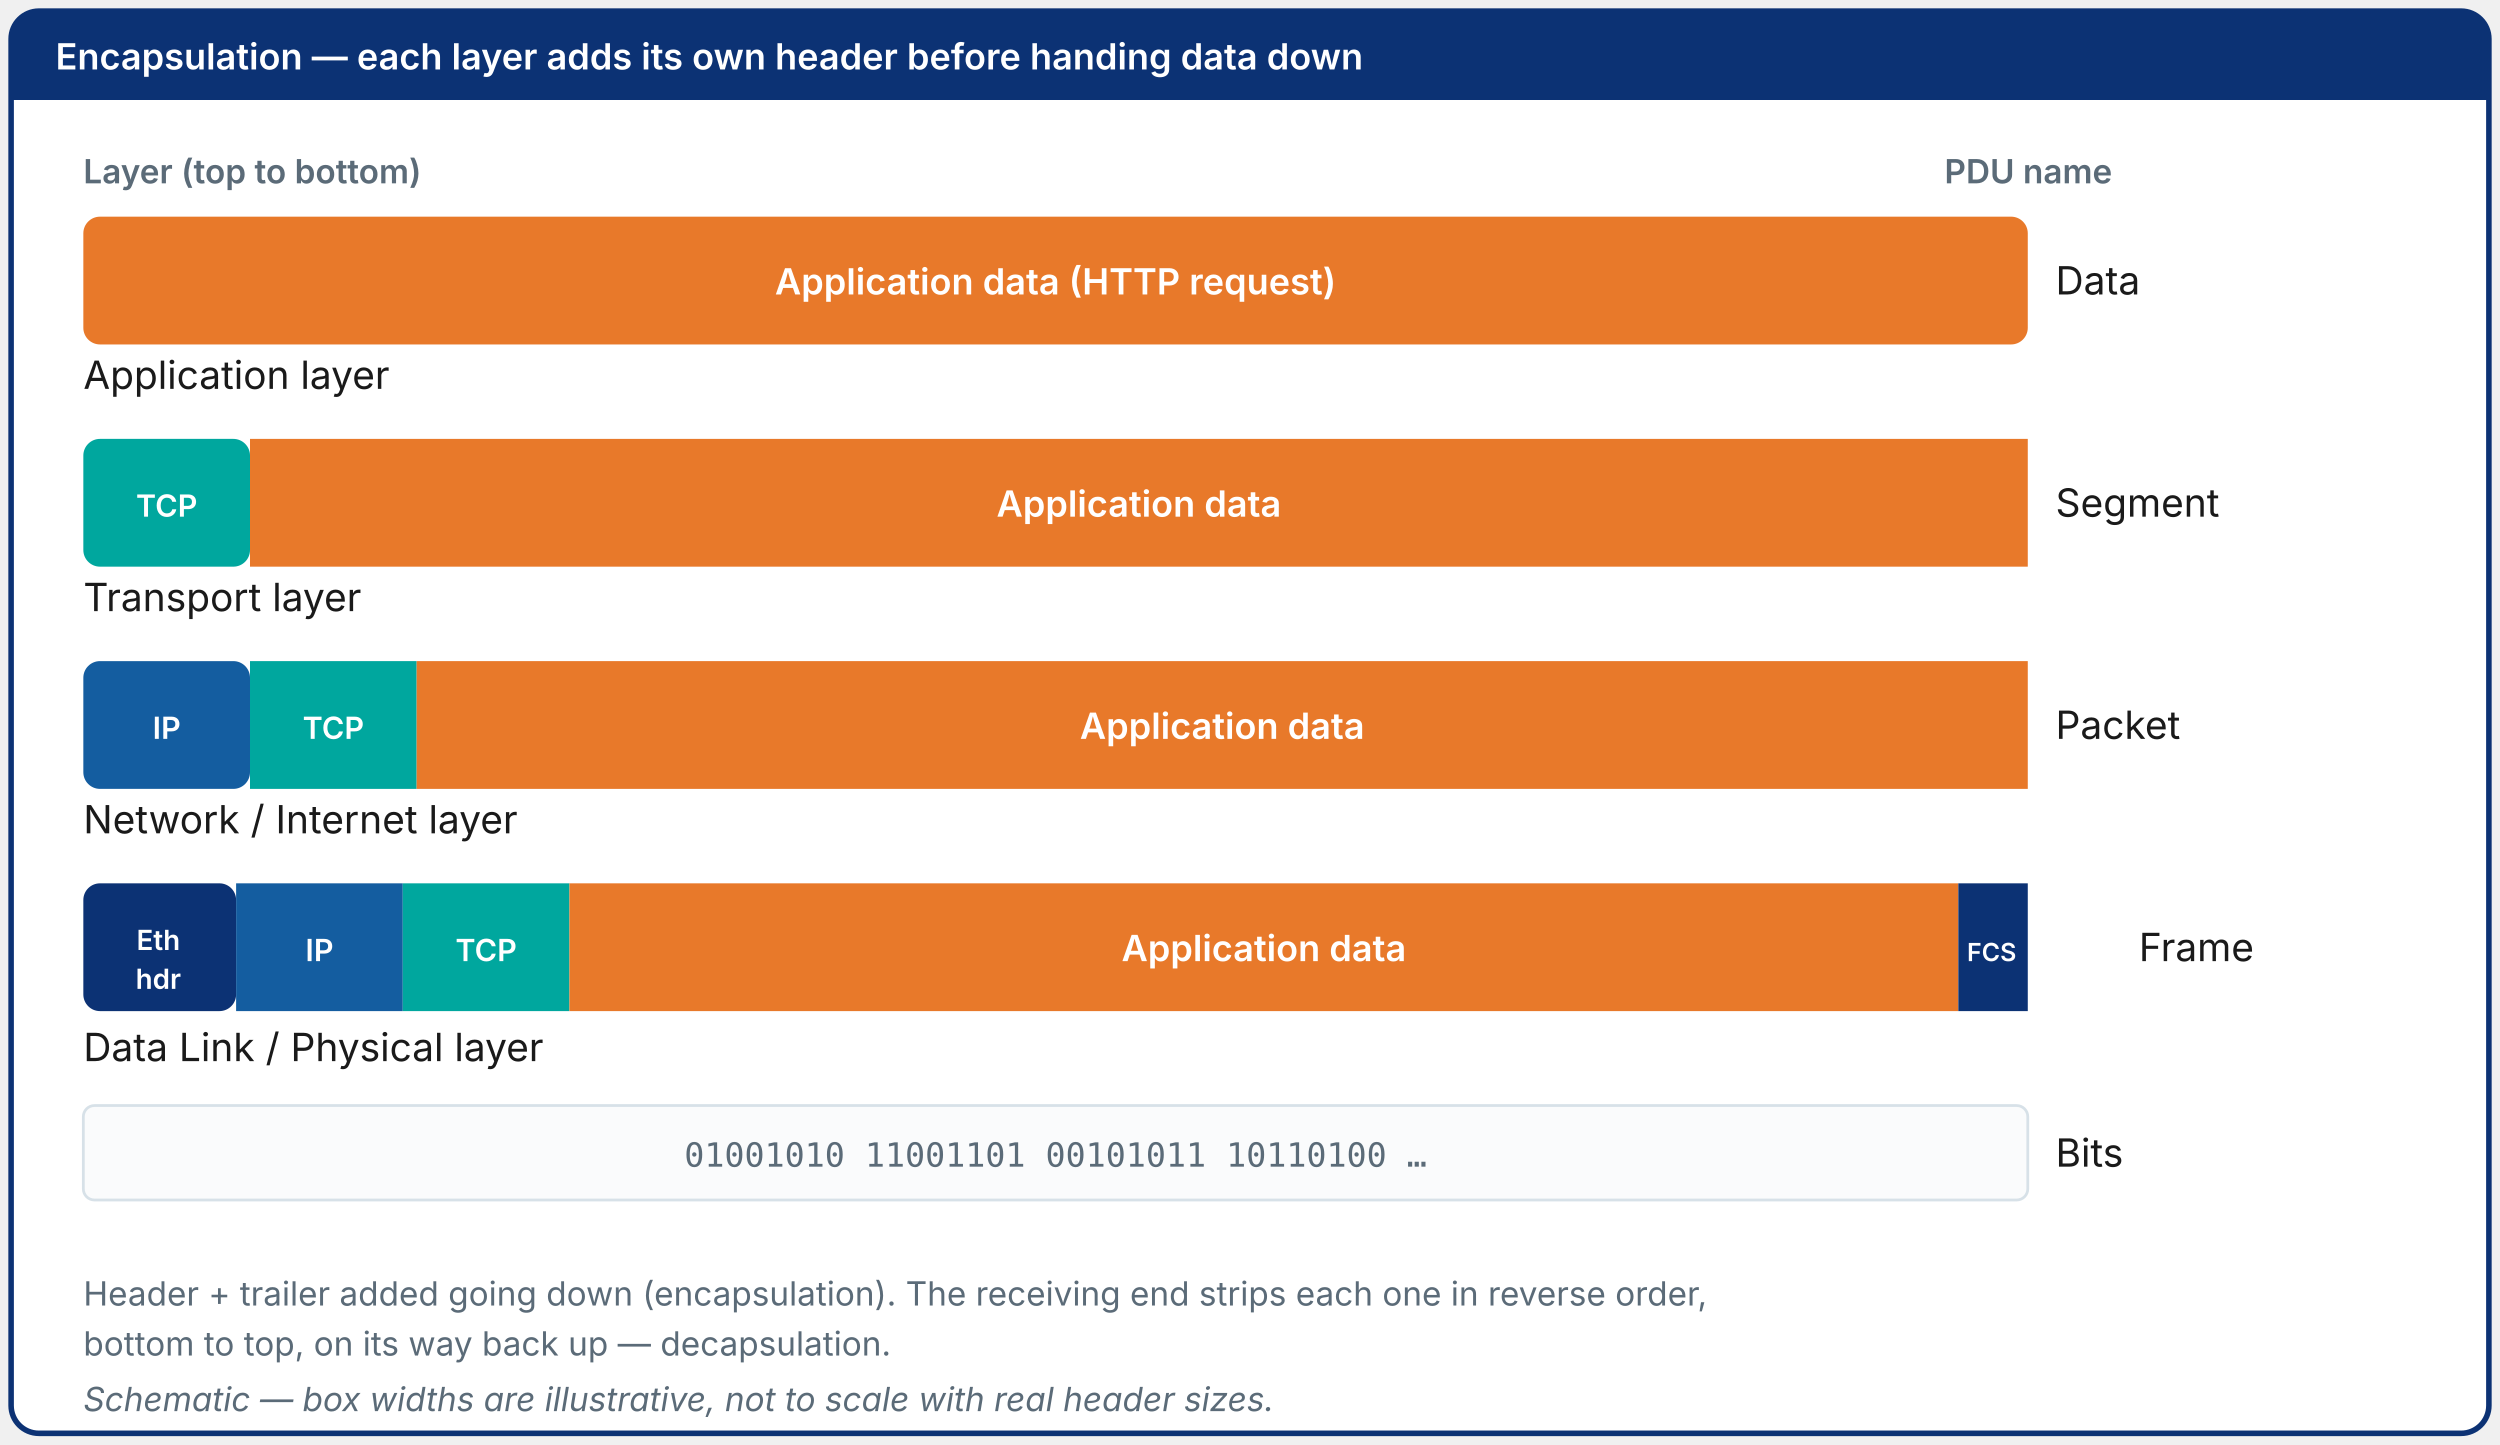
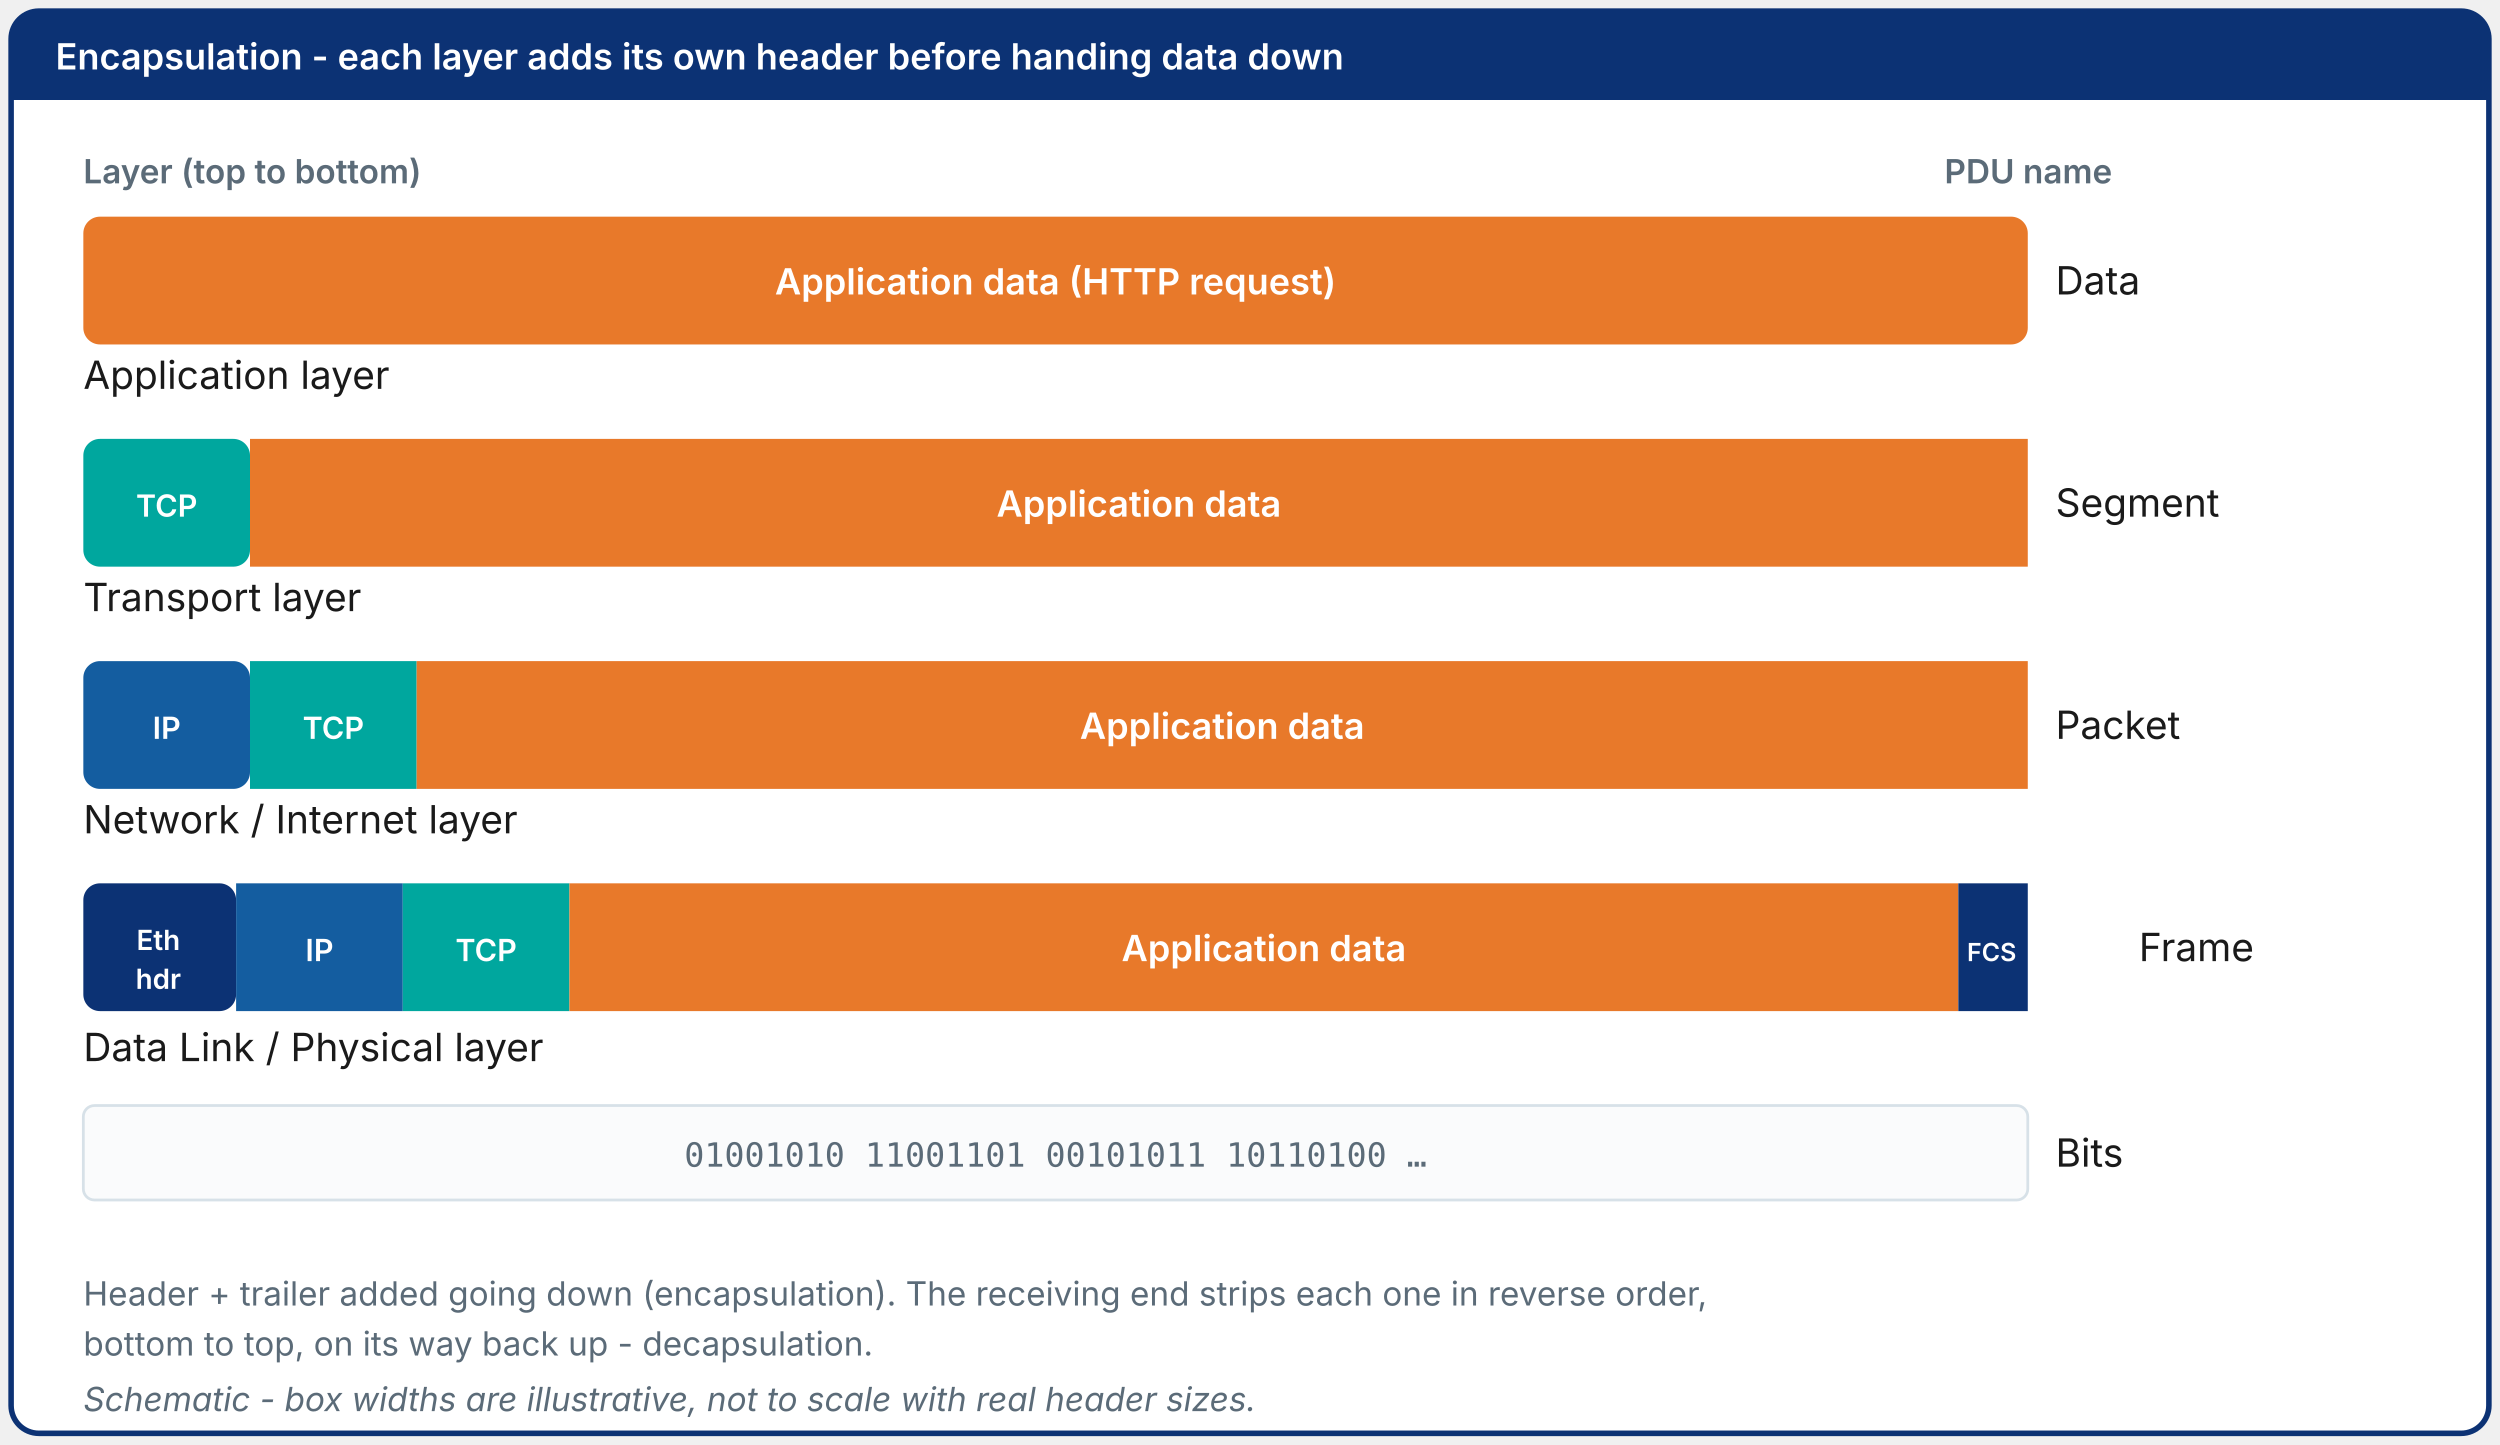
<svg xmlns="http://www.w3.org/2000/svg" viewBox="0 0 900 520" role="img" aria-labelledby="encap-title">
  <style>
  .lbl { font-family: system-ui, -apple-system, sans-serif; fill: #1A1A1A; font-size: 14px; }
  .lbl-sm { font-family: system-ui, -apple-system, sans-serif; fill: #5B6B78; font-size: 12px; }
  .lbl-pdu { font-family: system-ui, -apple-system, sans-serif; fill: #ffffff; font-size: 13px; font-weight: 600; }
  .lbl-title { font-family: system-ui, -apple-system, sans-serif; fill: #fff; font-size: 13px; font-weight: 600; }
</style>
  <rect x="4" y="4" width="892" height="512" rx="10" fill="#ffffff" stroke="#0C3274" stroke-width="2" />
  <rect x="4" y="4" width="892" height="32" rx="10" fill="#0C3274" />
  <rect x="4" y="20" width="892" height="16" fill="#0C3274" />
-   <text x="20" y="25" class="lbl-title">Encapsulation — each layer adds its own header before handing data down</text>
+   <text x="20" y="25" class="lbl-title">Encapsulation - each layer adds its own header before handing data down</text>
  <text x="30" y="66" class="lbl-sm" style="font-weight:600;">Layer (top to bottom)</text>
  <text x="700" y="66" class="lbl-sm" style="font-weight:600;">PDU name</text>
  <rect x="30" y="78" width="700" height="46" rx="6" fill="#E8792A" />
  <text x="380" y="106" text-anchor="middle" class="lbl-pdu">Application data (HTTP request)</text>
  <text x="30" y="140" class="lbl">Application layer</text>
  <text x="740" y="106" class="lbl">Data</text>
  <rect x="30" y="158" width="60" height="46" rx="6" fill="#00A79E" />
  <text x="60" y="186" text-anchor="middle" class="lbl-pdu" style="font-size:11px;">TCP</text>
  <rect x="90" y="158" width="640" height="46" fill="#E8792A" />
  <text x="410" y="186" text-anchor="middle" class="lbl-pdu">Application data</text>
  <text x="30" y="220" class="lbl">Transport layer</text>
  <text x="740" y="186" class="lbl">Segment</text>
  <rect x="30" y="238" width="60" height="46" rx="6" fill="#145DA0" />
  <text x="60" y="266" text-anchor="middle" class="lbl-pdu" style="font-size:11px;">IP</text>
  <rect x="90" y="238" width="60" height="46" fill="#00A79E" />
  <text x="120" y="266" text-anchor="middle" class="lbl-pdu" style="font-size:11px;">TCP</text>
  <rect x="150" y="238" width="580" height="46" fill="#E8792A" />
  <text x="440" y="266" text-anchor="middle" class="lbl-pdu">Application data</text>
  <text x="30" y="300" class="lbl">Network / Internet layer</text>
  <text x="740" y="266" class="lbl">Packet</text>
  <rect x="30" y="318" width="55" height="46" rx="6" fill="#0C3274" />
  <text x="57" y="342" text-anchor="middle" class="lbl-pdu" style="font-size:10px;">Eth</text>
  <text x="57" y="356" text-anchor="middle" class="lbl-pdu" style="font-size:10px;">hdr</text>
  <rect x="85" y="318" width="60" height="46" fill="#145DA0" />
  <text x="115" y="346" text-anchor="middle" class="lbl-pdu" style="font-size:11px;">IP</text>
  <rect x="145" y="318" width="60" height="46" fill="#00A79E" />
  <text x="175" y="346" text-anchor="middle" class="lbl-pdu" style="font-size:11px;">TCP</text>
  <rect x="205" y="318" width="500" height="46" fill="#E8792A" />
  <text x="455" y="346" text-anchor="middle" class="lbl-pdu">Application data</text>
  <rect x="705" y="318" width="25" height="46" fill="#0C3274" />
  <text x="717" y="346" text-anchor="middle" class="lbl-pdu" style="font-size:9px;">FCS</text>
  <text x="30" y="382" class="lbl">Data Link / Physical layer</text>
  <text x="770" y="346" class="lbl">Frame</text>
  <rect x="30" y="398" width="700" height="34" rx="4" fill="#FAFBFC" stroke="#D7E1E8" />
  <text x="380" y="420" text-anchor="middle" class="lbl-sm" style="font-family:monospace;">01001010 11001101 00101011 10110100 …</text>
  <text x="740" y="420" class="lbl">Bits</text>
  <text x="30" y="470" class="lbl-sm">Header + trailer added going down (encapsulation). The receiving end strips each one in reverse order,</text>
-   <text x="30" y="488" class="lbl-sm">bottom to top, on its way back up — decapsulation.</text>
-   <text x="30" y="508" class="lbl-sm" style="font-style:italic;">Schematic — box widths are illustrative, not to scale with real header sizes.</text>
+   <text x="30" y="488" class="lbl-sm">bottom to top, on its way back up - decapsulation.</text>
+   <text x="30" y="508" class="lbl-sm" style="font-style:italic;">Schematic - box widths are illustrative, not to scale with real header sizes.</text>
</svg>
